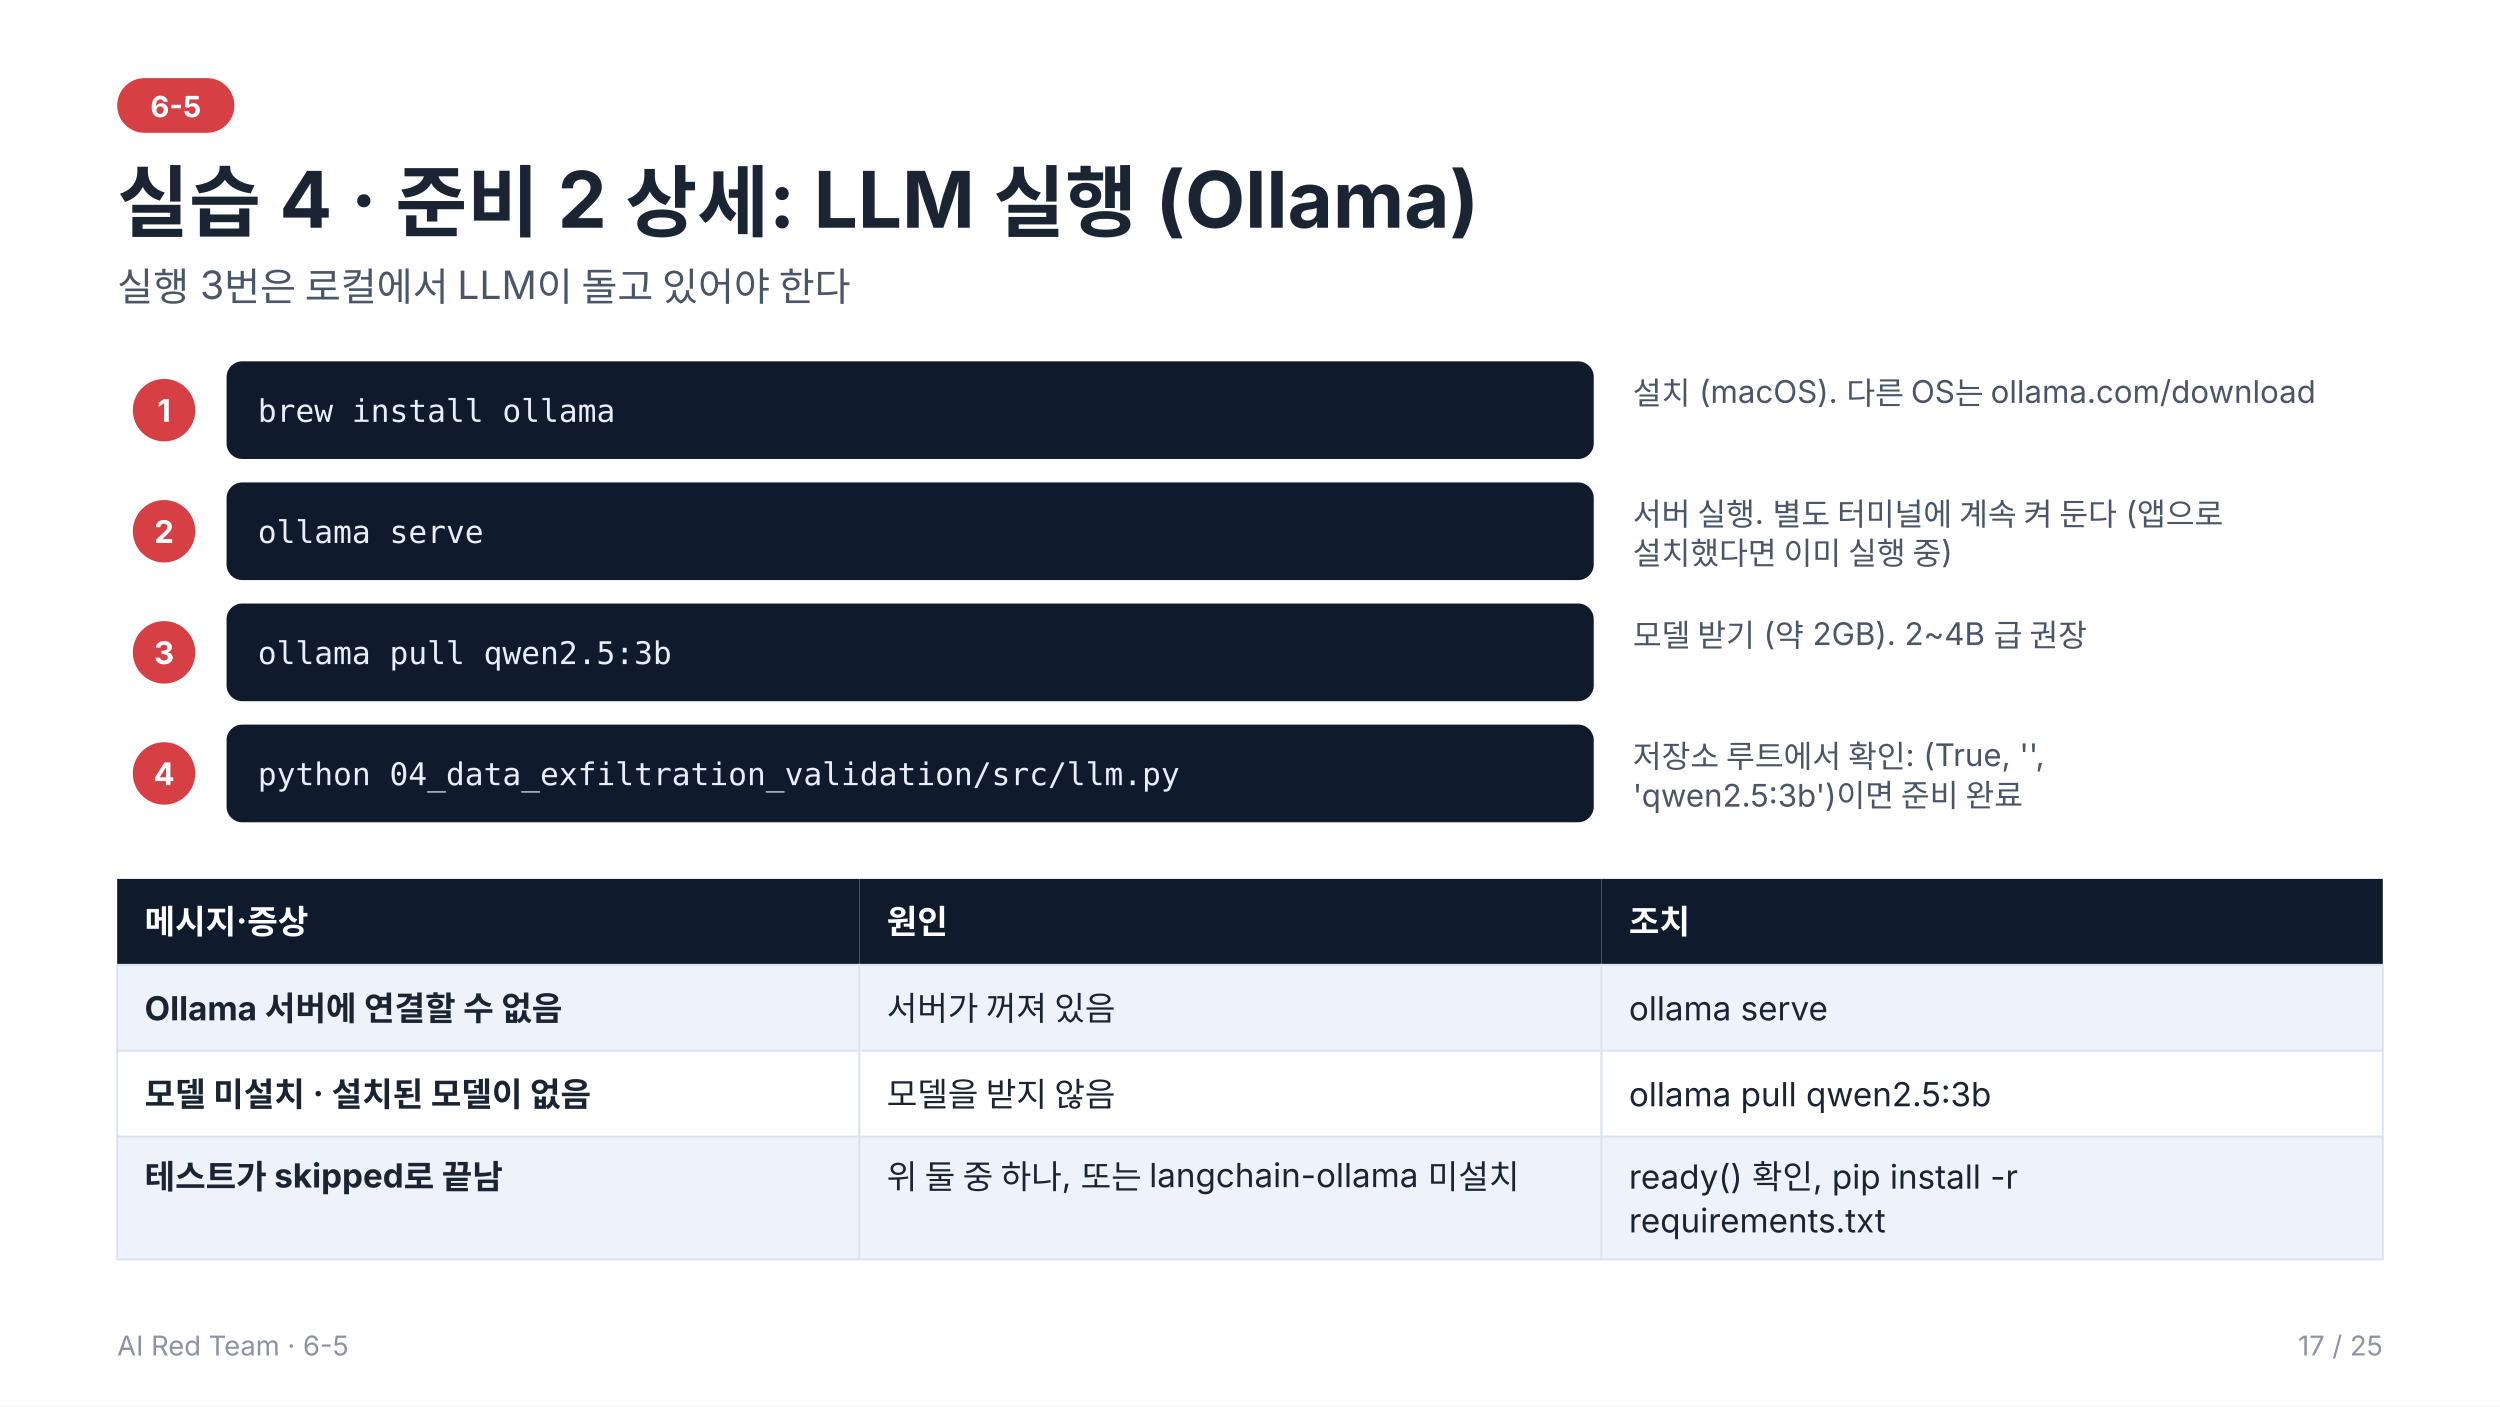
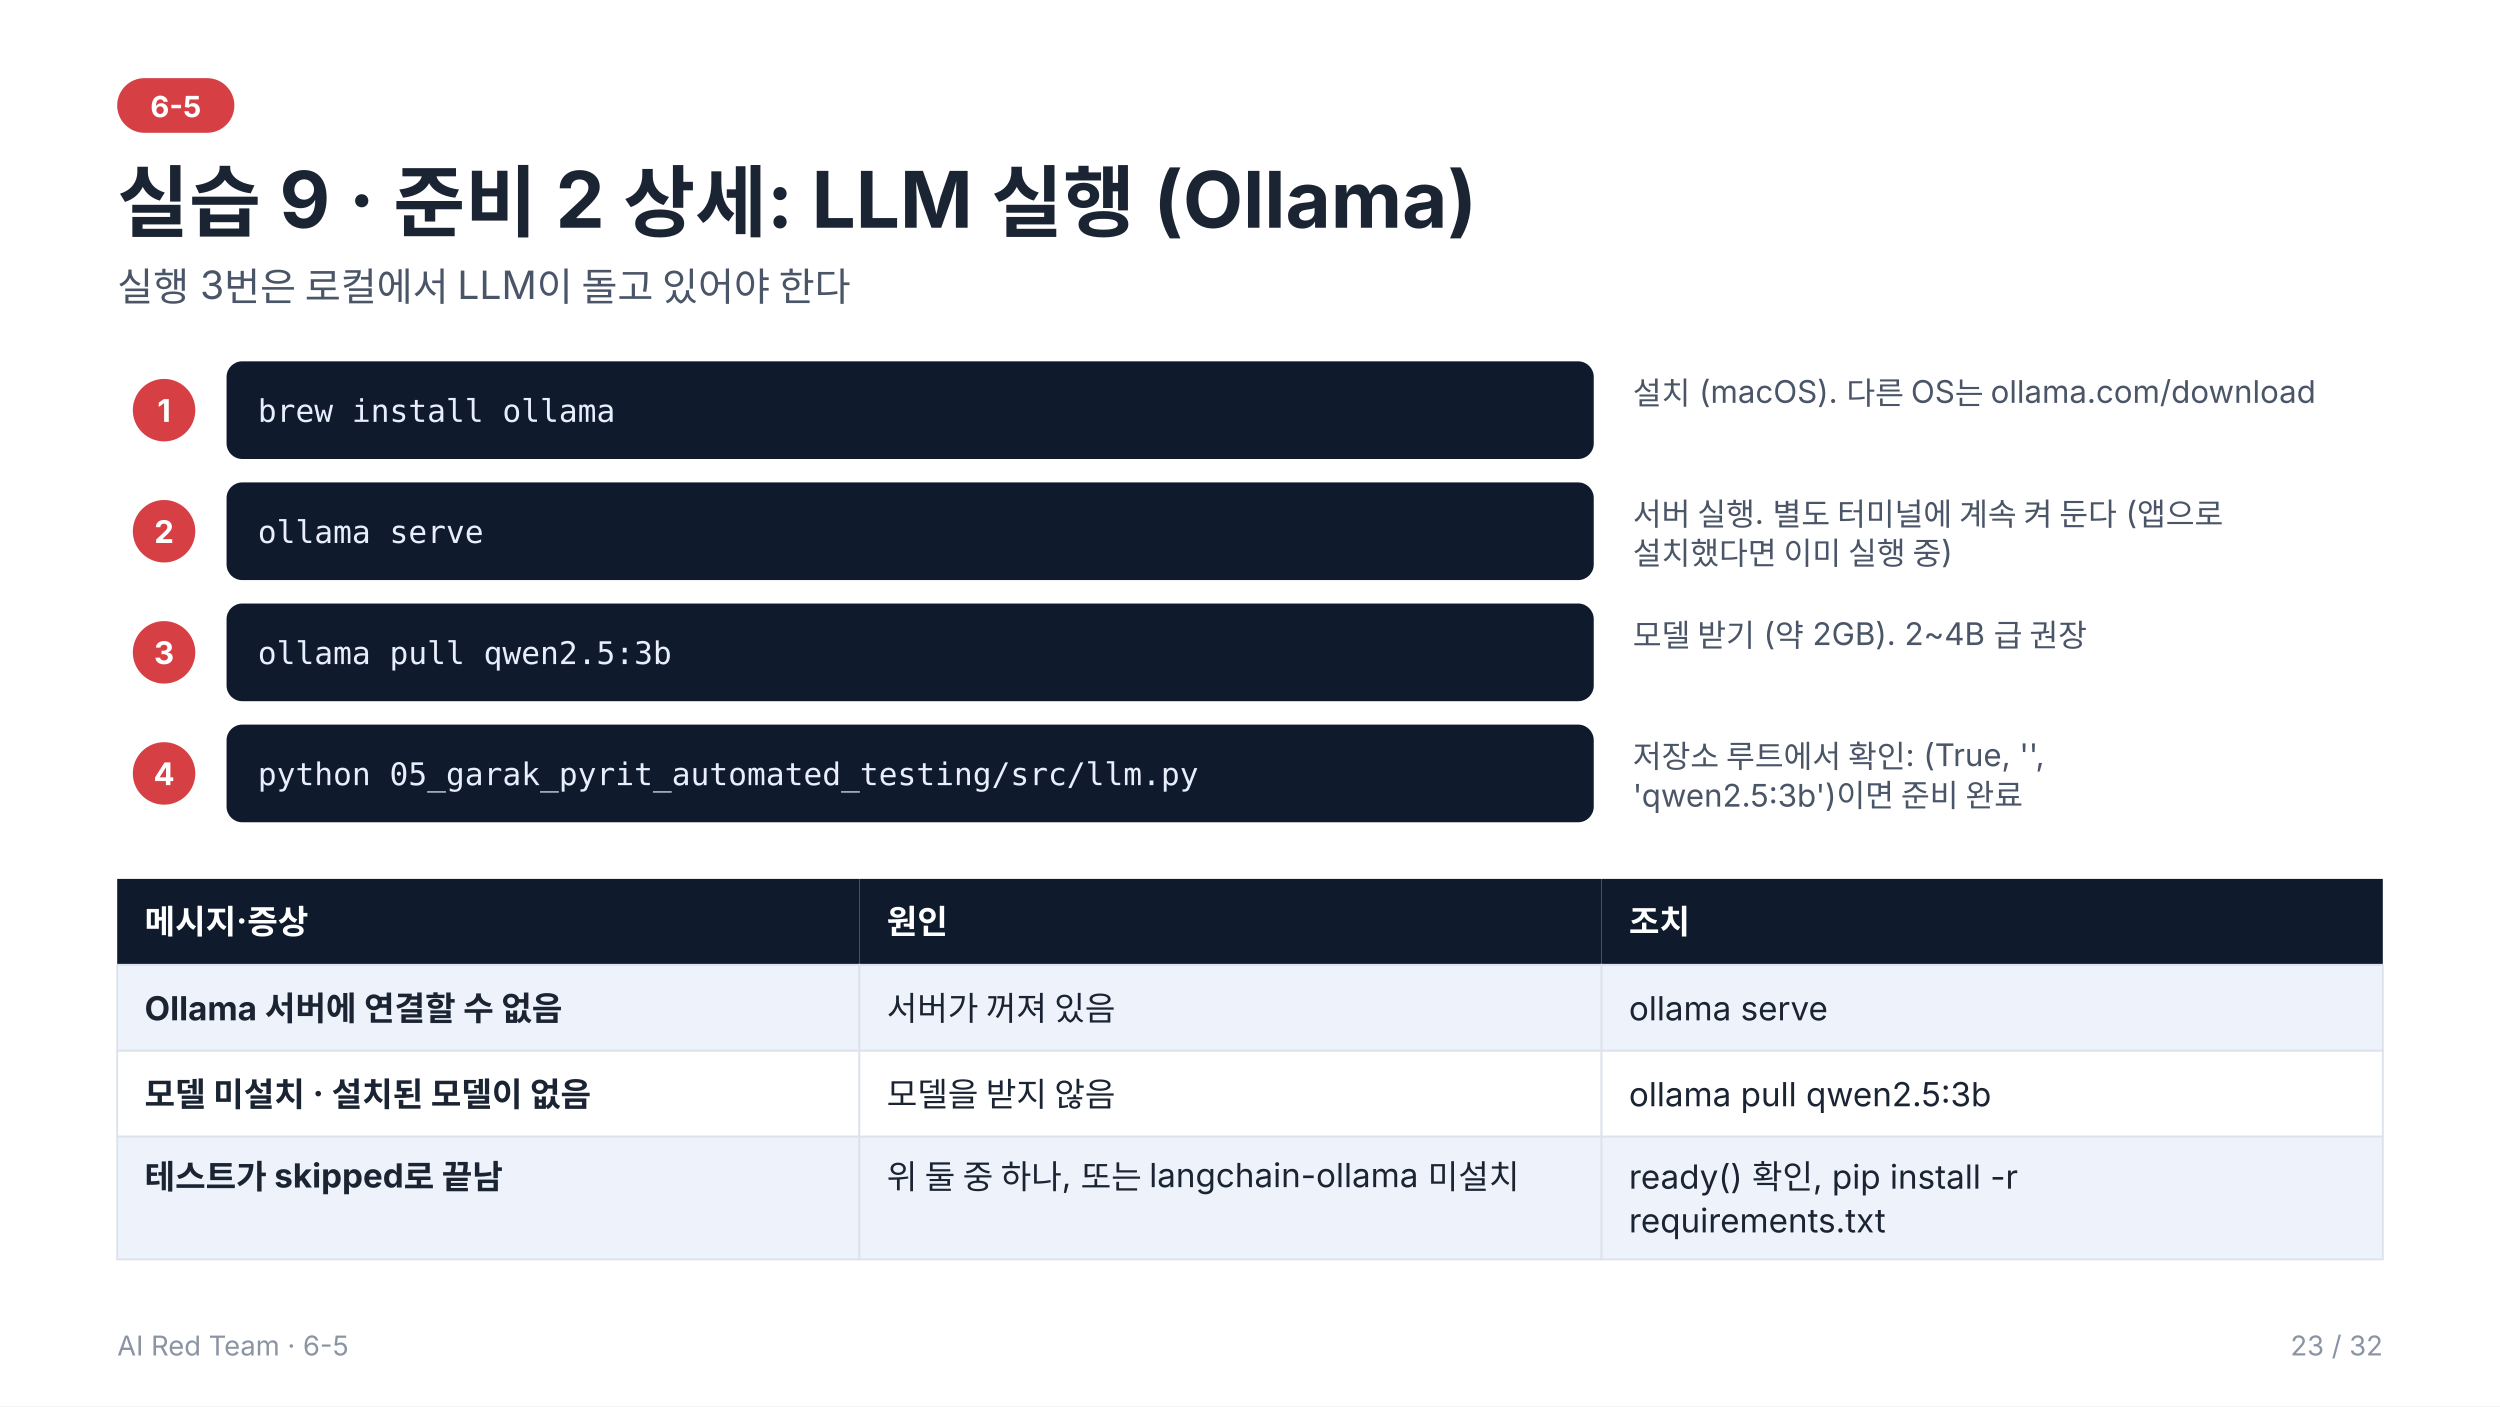
<svg xmlns="http://www.w3.org/2000/svg" viewBox="0 0 1280 720" role="img" aria-labelledby="t d" font-family="-apple-system, 'Apple SD Gothic Neo', 'Noto Sans KR', sans-serif">
  <style>
    .bg { fill: #ffffff; }
    .box { fill: #eef3fb; stroke: #3b6fc4; stroke-width: 1.5; }
    .box.key { fill: #fdf0e3; stroke: #d27a1f; }
    .box.ok { fill: #e9f6ee; stroke: #2f8f5b; }
    .num { fill: #3b6fc4; font-size: 13px; font-weight: 700; }
    .name { fill: #1b2433; font-size: 17px; font-weight: 700; }
    .sub { fill: #4a5568; font-size: 13px; }
    .arrow { stroke: #6b7686; stroke-width: 1.6; fill: none; }
    .head { fill: #6b7686; }
    .loop { stroke: #6b7686; stroke-width: 1.6; fill: none; stroke-dasharray: 5 4; }
    .title { fill: #1b2433; font-size: 18px; font-weight: 700; }
    .note { fill: #4a5568; font-size: 14px; }
    .stitle { fill: #1b2433; font-size: 40px; font-weight: 700; }
    .ssub { fill: #4a5568; font-size: 20px; }
    .chip { fill: #d64045; }
    .chiptxt { fill: #ffffff; font-size: 15px; font-weight: 700; }
    .foot { fill: #8a94a3; font-size: 14px; }
    .c1 { fill: #3b6fc4; fill-opacity: .22; stroke: #3b6fc4; stroke-width: 1.5; }
    .c2 { fill: #d27a1f; fill-opacity: .22; stroke: #d27a1f; stroke-width: 1.5; }
    .c3 { fill: #2f8f5b; fill-opacity: .22; stroke: #2f8f5b; stroke-width: 1.5; }
    @media (prefers-color-scheme: dark) {
      .bg { fill: #14181f; }
      .box { fill: #1c2536; stroke: #7aa5ee; }
      .box.key { fill: #33271a; stroke: #f0a45a; }
      .box.ok { fill: #14291e; stroke: #5fc58b; }
      .num { fill: #7aa5ee; }
      .name, .title, .stitle { fill: #eef1f6; }
      .ssub { fill: #aab3c2; }
      .foot { fill: #8a94a3; }
      .chip { fill: #e5656a; }
      .sub, .note { fill: #aab3c2; }
      .arrow, .loop { stroke: #8f9aab; }
      .head { fill: #8f9aab; }
      .c1 { fill: #7aa5ee; fill-opacity: .25; stroke: #7aa5ee; }
      .c2 { fill: #f0a45a; fill-opacity: .25; stroke: #f0a45a; }
      .c3 { fill: #5fc58b; fill-opacity: .25; stroke: #5fc58b; }
    }

    .body { fill: #1b2433; font-size: 19px; }
    .bsm { fill: #4a5568; font-size: 16px; }
    .cname { fill: #1b2433; font-size: 21px; font-weight: 700; }
    .tag { fill: #3b6fc4; font-size: 14px; font-weight: 700; }
    .red { fill: #d64045; }
    .th { fill: #0f1b2d; }
    .thtxt { fill: #ffffff; font-size: 17px; font-weight: 700; }
    .td1 { fill: #eef3fb; stroke: #dde3ec; stroke-width: 1; }
    .td2 { fill: #ffffff; stroke: #dde3ec; stroke-width: 1; }
    .tdtxt { fill: #1b2433; font-size: 17px; }
    .tdb { fill: #1b2433; font-size: 17px; font-weight: 700; }
    .big { fill: #d64045; font-size: 26px; font-weight: 700; }
    .circ { fill: #d64045; }
    .circt { fill: #ffffff; font-size: 16px; font-weight: 700; }
    .circg { fill: #2f8f5b; }
    @media (prefers-color-scheme: dark) {
      .body, .cname, .tdtxt, .tdb { fill: #eef1f6; }
      .bsm { fill: #aab3c2; }
      .tag { fill: #7aa5ee; }
      .red { fill: #e5656a; }
      .th { fill: #2a3a57; }
      .td1 { fill: #1c2536; stroke: #2a3447; }
      .td2 { fill: #14181f; stroke: #2a3447; }
      .big { fill: #e5656a; }
      .circ { fill: #e5656a; }
      .circg { fill: #5fc58b; }
    }
  
    .mono { fill: #1b2433; font-size: 16px; font-family: ui-monospace, Menlo, Consolas, monospace; font-weight: 600; }
    .cmdbg { fill: #0f1b2d; }
    .cmd { fill: #e8eefb; font-size: 16px; font-family: ui-monospace, Menlo, Consolas, monospace; }
    .warn { fill: #fdf0e3; stroke: #d27a1f; stroke-width: 1.5; }
    .gtxt { fill: #2f8f5b; font-size: 14px; font-weight: 700; }
    .otxt { fill: #d27a1f; font-size: 14px; font-weight: 700; }
    @media (prefers-color-scheme: dark) {
      .mono { fill: #eef1f6; }
      .cmdbg { fill: #0b0f16; }
      .warn { fill: #33271a; stroke: #f0a45a; }
      .gtxt { fill: #5fc58b; }
      .otxt { fill: #f0a45a; }
    }
  </style>
  <rect class="bg" width="1280" height="720" />
  <rect class="chip" x="60" y="40" width="60" height="28" rx="14" />
  <text class="chiptxt" x="90" y="60.0" text-anchor="middle">6-5</text>
-   <text class="stitle" x="60" y="118.0" text-anchor="start">실습 4 · 준비 2 상세: LLM 실행 (Ollama)</text>
+   <text class="stitle" x="60" y="118.0" text-anchor="start">실습 9 · 준비 2 상세: LLM 실행 (Ollama)</text>
  <text class="ssub" x="60" y="154.0" text-anchor="start">실행 3번은 로컬에서 LLM이 돌고 있어야 한다</text>
  <circle class="circ" cx="84" cy="210" r="16" />
  <text class="circt" x="84" y="216.0" text-anchor="middle">1</text>
  <rect class="cmdbg" x="116" y="185" width="700" height="50" rx="8" />
  <text class="cmd" x="132" y="216.0" text-anchor="start">brew install ollama</text>
  <text class="bsm" x="836" y="207.0" text-anchor="start">설치 (macOS). 다른 OS는 ollama.com/download</text>
  <circle class="circ" cx="84" cy="272" r="16" />
  <text class="circt" x="84" y="278.0" text-anchor="middle">2</text>
  <rect class="cmdbg" x="116" y="247" width="700" height="50" rx="8" />
  <text class="cmd" x="132" y="278.0" text-anchor="start">ollama serve</text>
  <text class="bsm" x="836" y="269.0" text-anchor="start">서버 실행. 별도 터미널에 계속 켜 둔다 (앱으로</text>
  <text class="bsm" x="836" y="289.0" text-anchor="start">설치했다면 이미 실행 중)</text>
  <circle class="circ" cx="84" cy="334" r="16" />
  <text class="circt" x="84" y="340.0" text-anchor="middle">3</text>
  <rect class="cmdbg" x="116" y="309" width="700" height="50" rx="8" />
  <text class="cmd" x="132" y="340.0" text-anchor="start">ollama pull qwen2.5:3b</text>
  <text class="bsm" x="836" y="331.0" text-anchor="start">모델 받기 (약 2GB). 2~4B 급 권장</text>
  <circle class="circ" cx="84" cy="396" r="16" />
  <text class="circt" x="84" y="402.0" text-anchor="middle">4</text>
  <rect class="cmdbg" x="116" y="371" width="700" height="50" rx="8" />
-   <text class="cmd" x="132" y="402.0" text-anchor="start">python 04_data_exfiltration_validation/src/llm.py</text>
+   <text class="cmd" x="132" y="402.0" text-anchor="start">python 05_garak_pyrit_automated_testing/src/llm.py</text>
  <text class="bsm" x="836" y="393.0" text-anchor="start">저장소 루트에서 확인: (True, '',</text>
  <text class="bsm" x="836" y="413.0" text-anchor="start">'qwen2.5:3b')이면 준비 완료</text>
  <rect class="th" x="60" y="450" width="380" height="44" />
  <rect class="th" x="440" y="450" width="380" height="44" />
  <rect class="th" x="820" y="450" width="400" height="44" />
  <text class="thtxt" x="74" y="478.0" text-anchor="start">메시지·증상</text>
  <text class="thtxt" x="454" y="478.0" text-anchor="start">원인</text>
  <text class="thtxt" x="834" y="478.0" text-anchor="start">조치</text>
  <rect class="td1" x="60" y="494" width="380" height="44" />
  <text class="tdb" x="74" y="522.4" text-anchor="start">Ollama 서버에 연결할 수 없음</text>
  <rect class="td1" x="440" y="494" width="380" height="44" />
  <text class="tdtxt" x="454" y="522.4" text-anchor="start">서버가 꺼져 있음</text>
  <rect class="td1" x="820" y="494" width="400" height="44" />
  <text class="tdtxt" x="834" y="522.4" text-anchor="start">ollama serve</text>
  <rect class="td2" x="60" y="538" width="380" height="44" />
  <text class="tdb" x="74" y="566.4" text-anchor="start">모델 미설치 · 설치된 모델이 없음</text>
  <rect class="td2" x="440" y="538" width="380" height="44" />
  <text class="tdtxt" x="454" y="566.4" text-anchor="start">모델을 받지 않음</text>
  <rect class="td2" x="820" y="538" width="400" height="44" />
  <text class="tdtxt" x="834" y="566.4" text-anchor="start">ollama pull qwen2.5:3b</text>
  <rect class="td1" x="60" y="582" width="380" height="62.8" />
  <text class="tdb" x="74" y="608.6" text-anchor="start">테스트가 skipped로 끝남</text>
  <rect class="td1" x="440" y="582" width="380" height="62.8" />
  <text class="tdtxt" x="454" y="608.6" text-anchor="start">위 둘 중 하나, 또는 langchain-ollama 미설치</text>
  <rect class="td1" x="820" y="582" width="400" height="62.8" />
  <text class="tdtxt" x="834" y="608.6" text-anchor="start">ready() 확인, pip install -r</text>
  <text class="tdtxt" x="834" y="631.0" text-anchor="start">requirements.txt</text>
  <text class="foot" x="60" y="694.0" text-anchor="start">AI Red Team · 6-5</text>
-   <text class="foot" x="1220" y="694.0" text-anchor="end">17 / 25</text>
+   <text class="foot" x="1220" y="694.0" text-anchor="end">23 / 32</text>
</svg>
